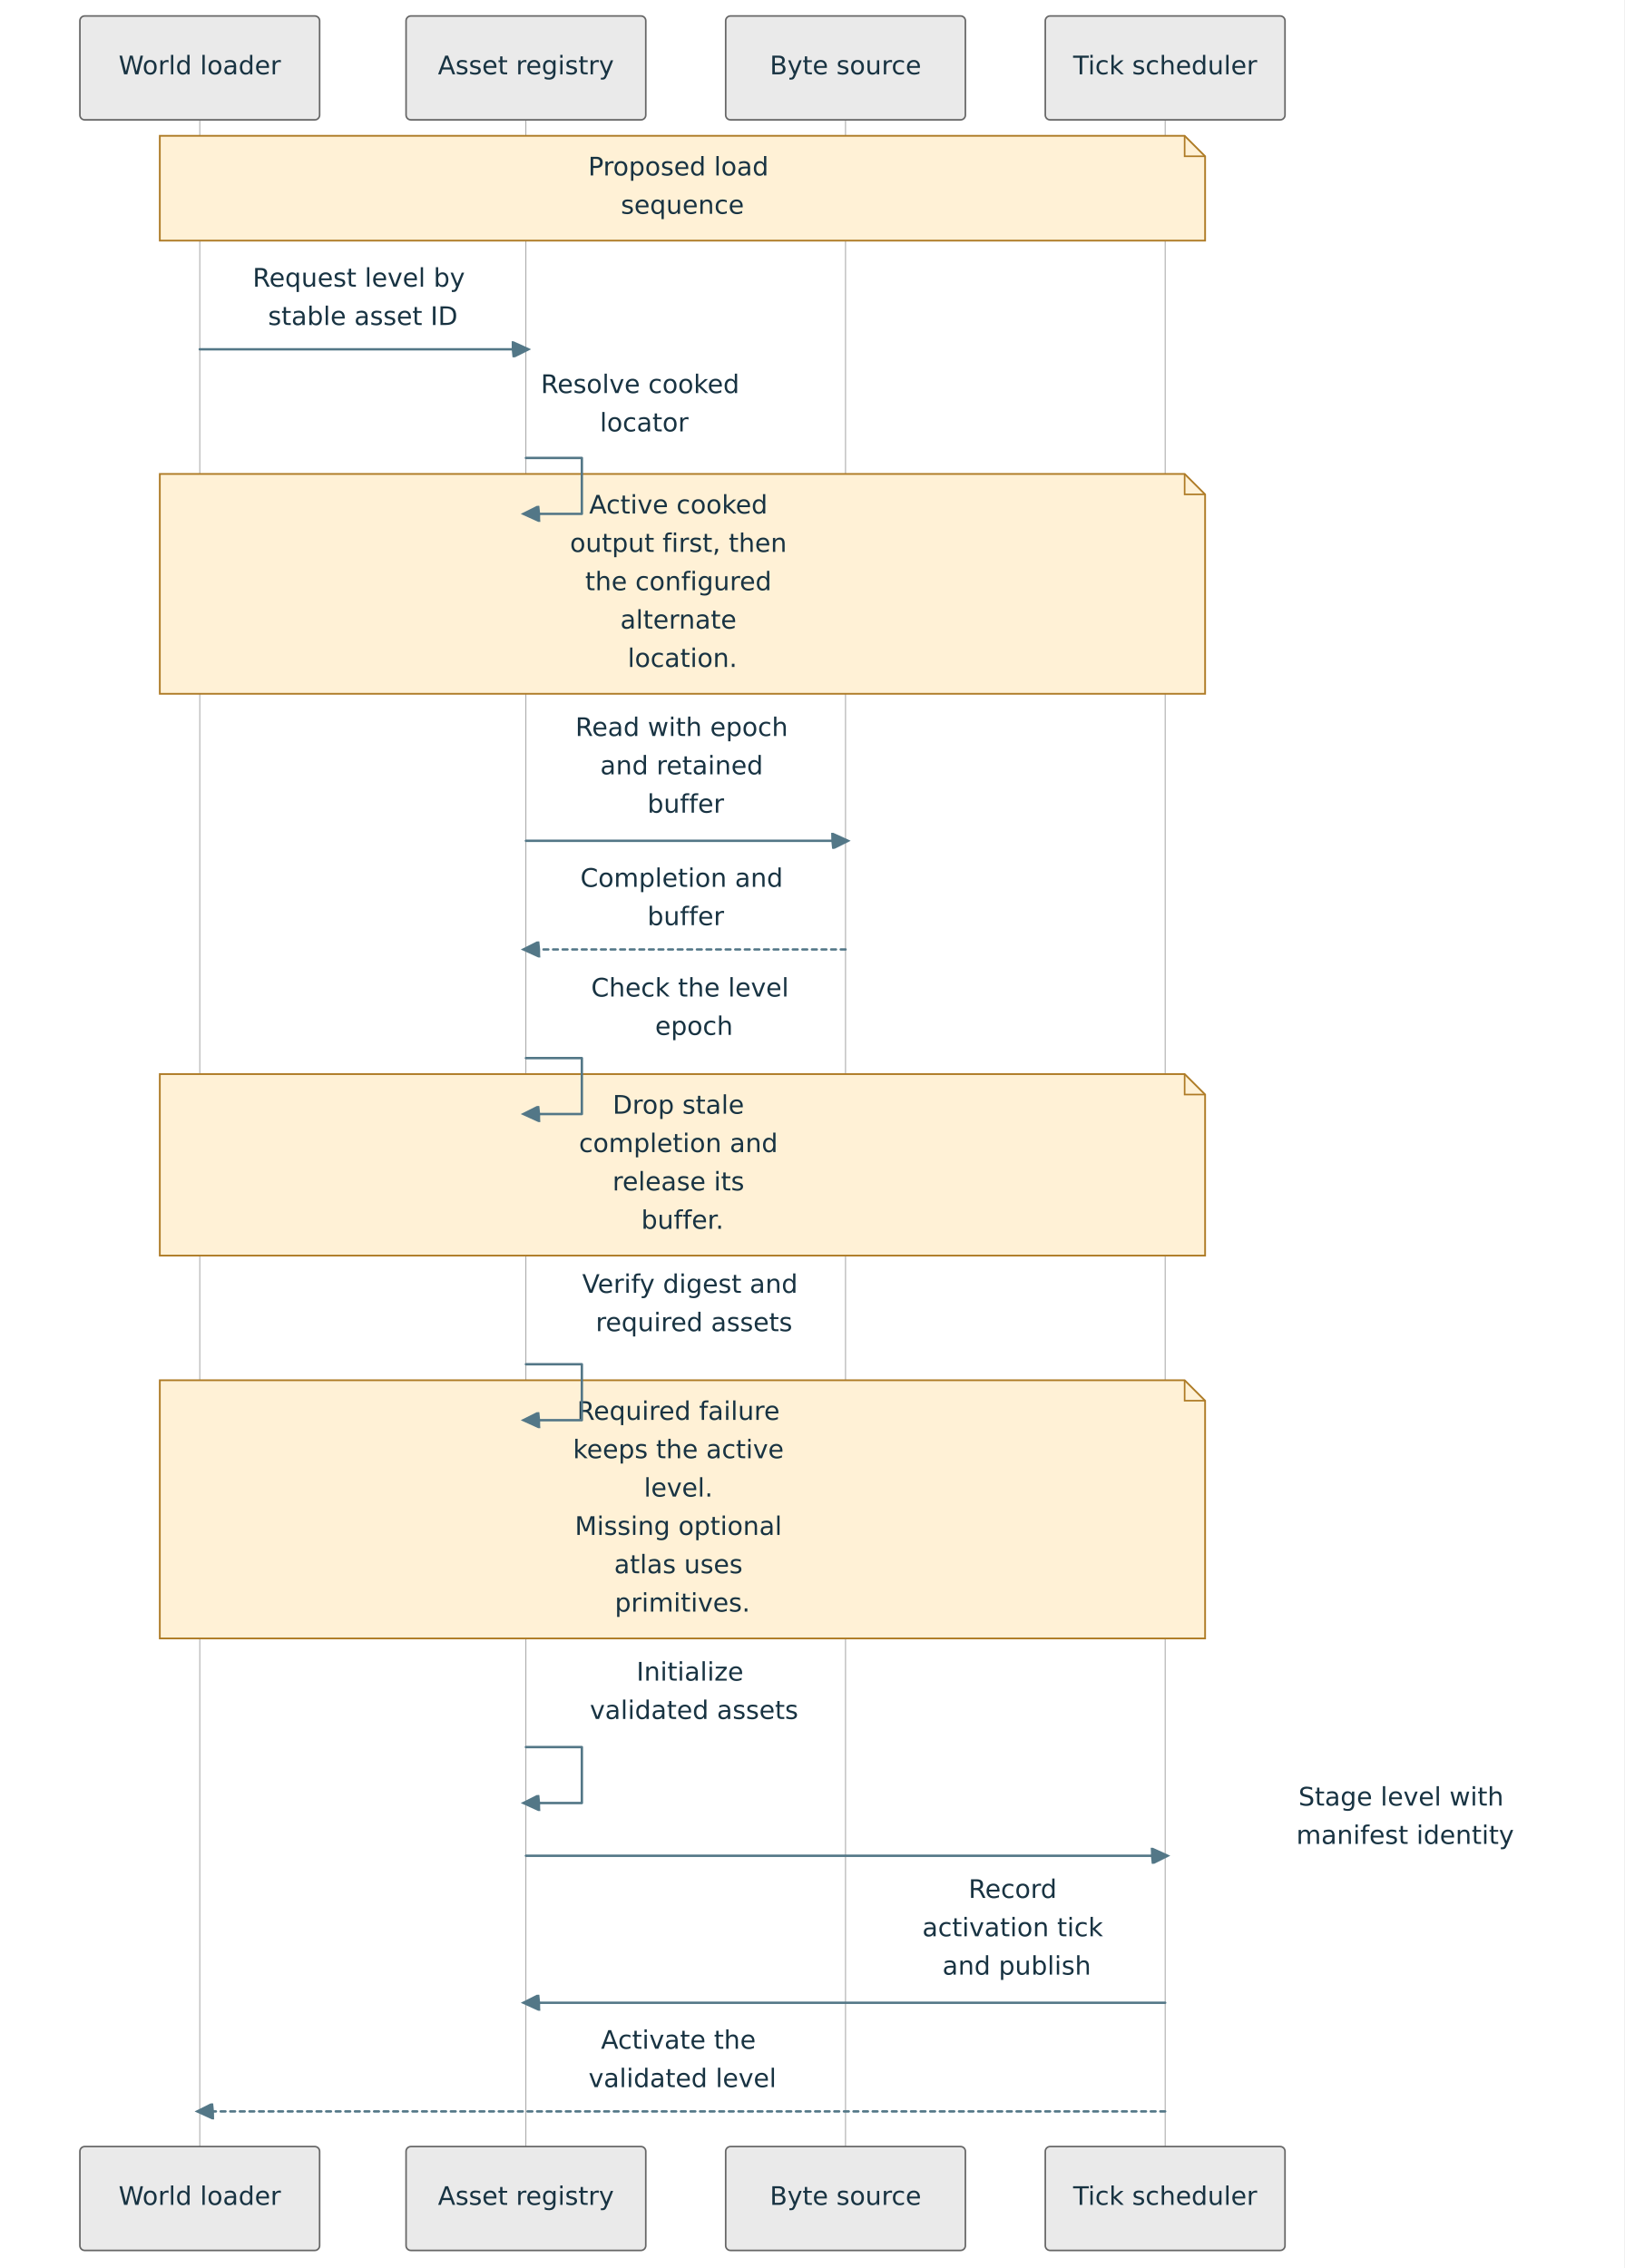
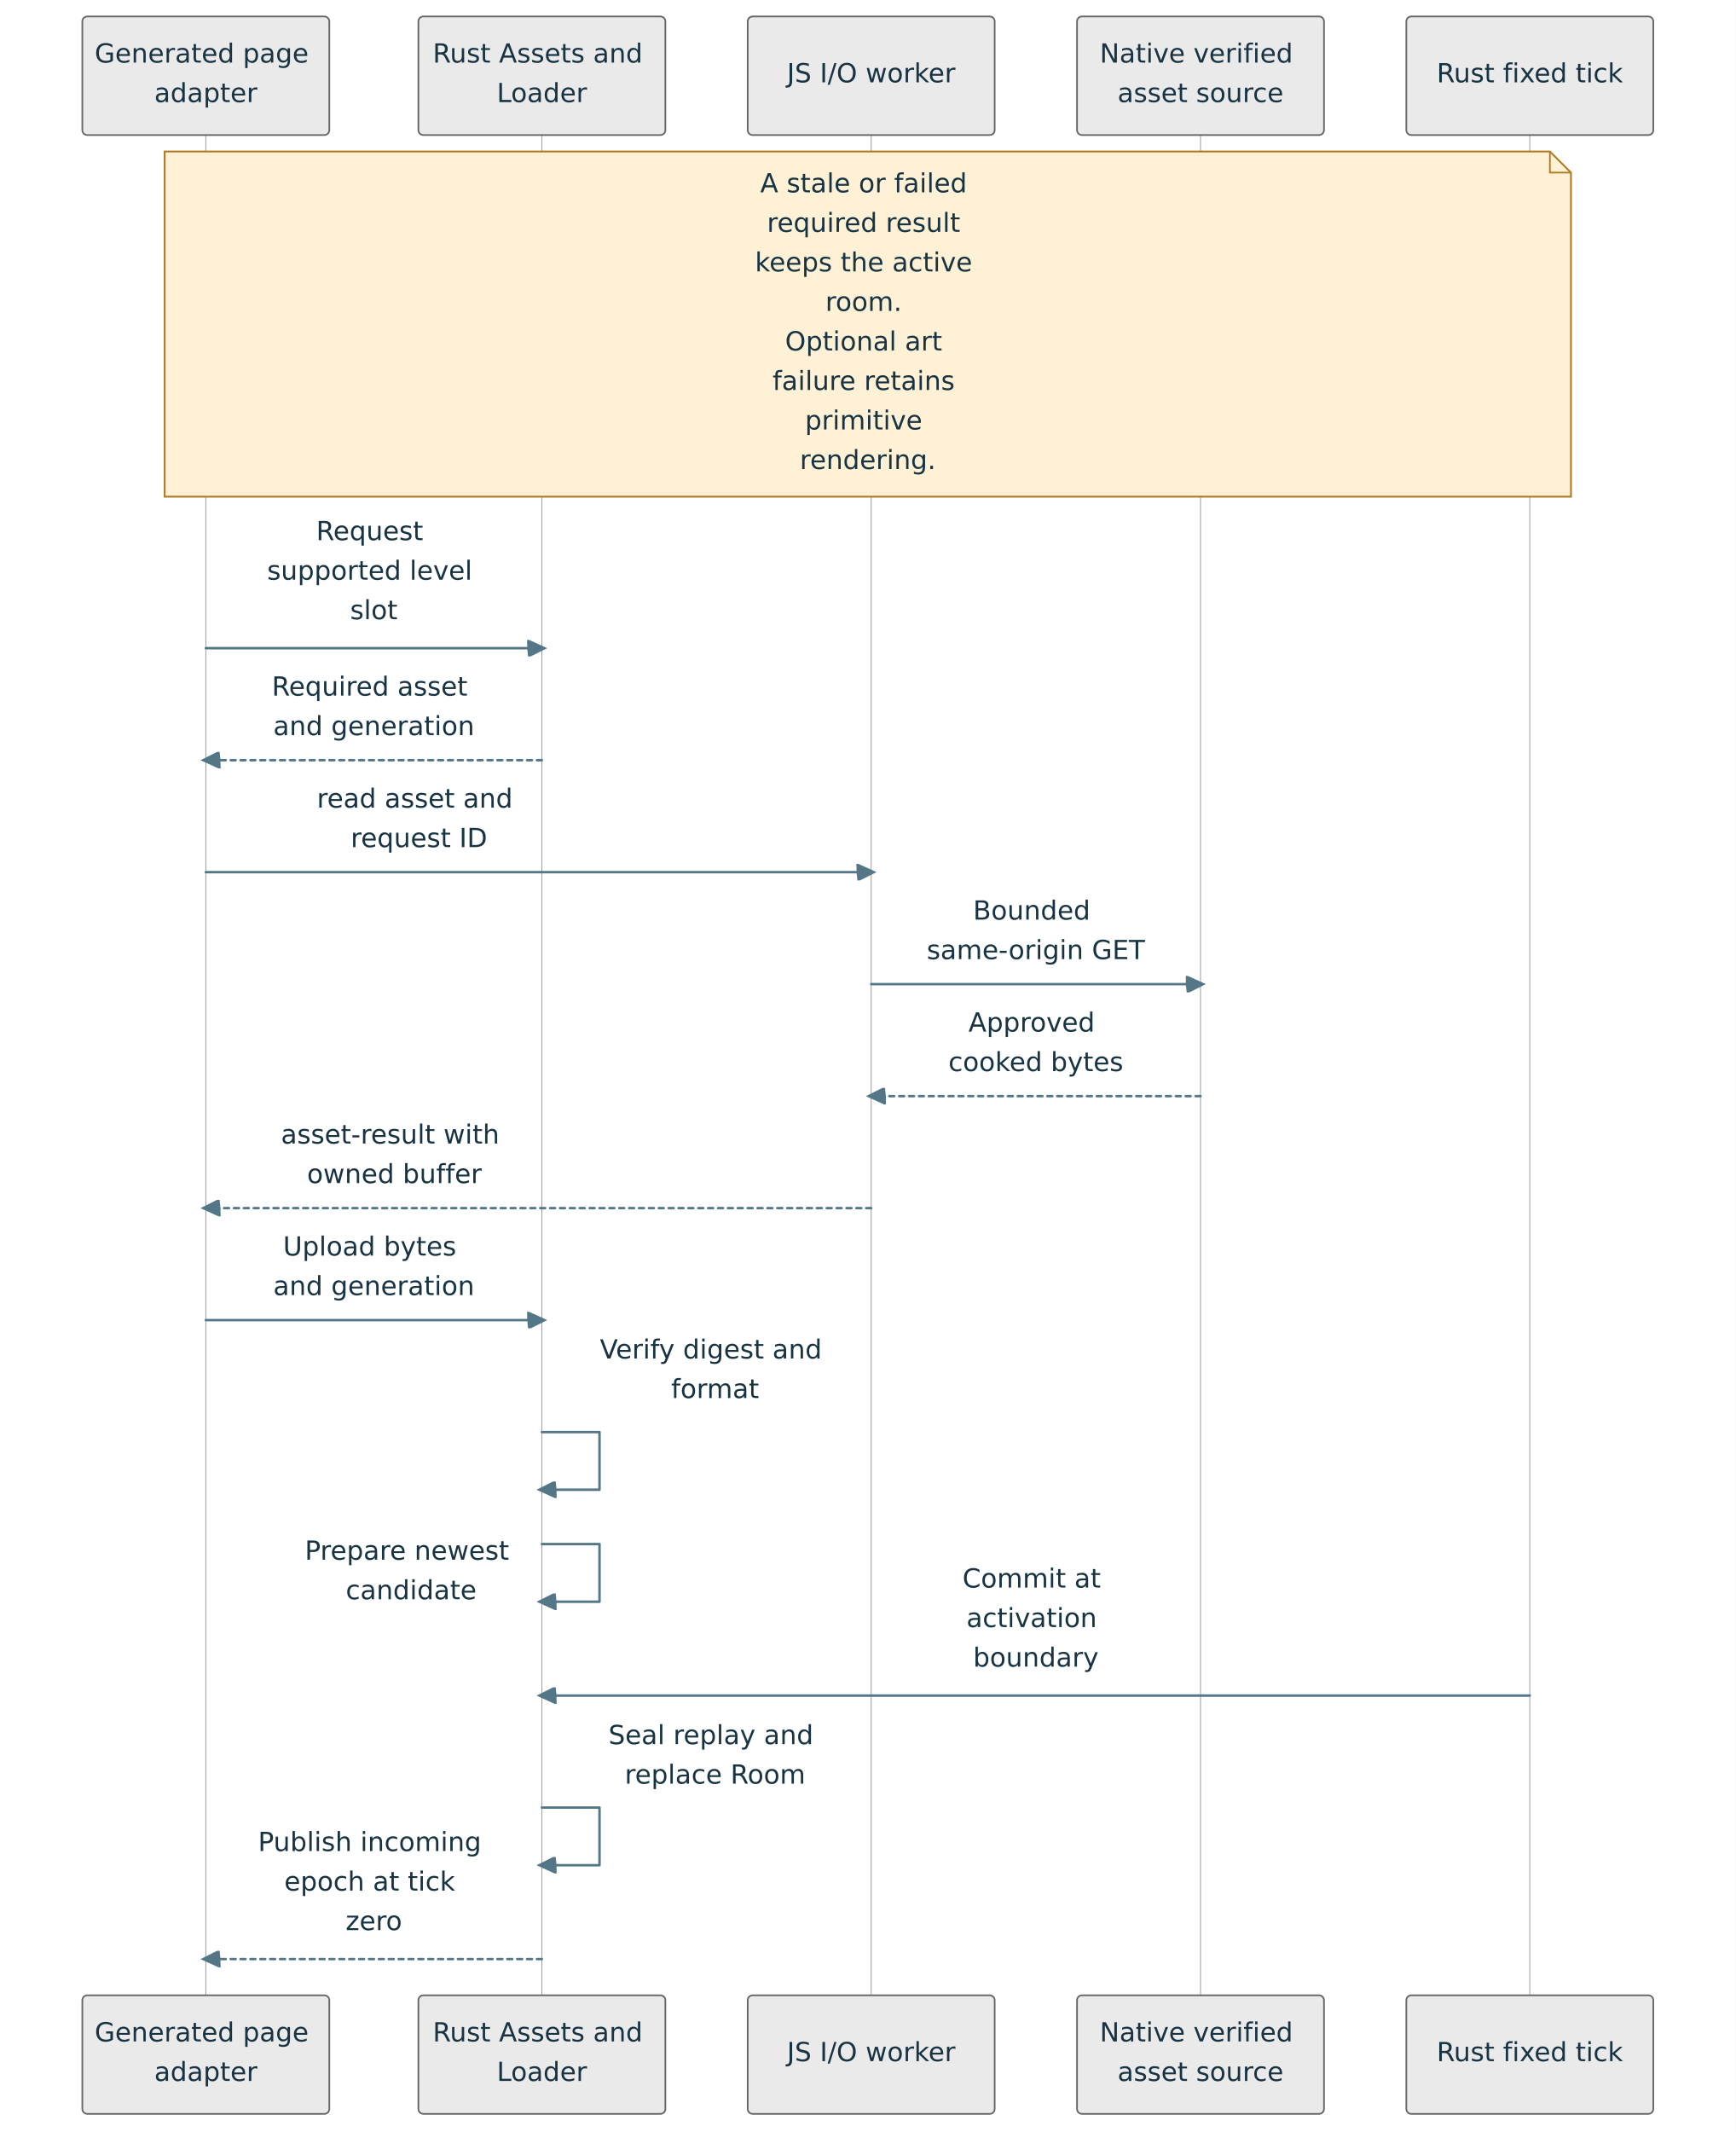
- <svg xmlns="http://www.w3.org/2000/svg" width="1016.311" height="1419.4" viewBox="-50 -10 1016.311 1419.4">
-   <rect x="-50" y="-10" width="1016.311" height="1419.4" fill="#ffffff" />
+ <svg xmlns="http://www.w3.org/2000/svg" width="1054.102" height="1294.6" viewBox="-50 -10 1054.102 1294.6">
+   <rect x="-50" y="-10" width="1054.102" height="1294.6" fill="#ffffff" />
  <defs>
    <marker id="arrow-0" viewBox="0 0 10 10" refX="5" refY="5" markerUnits="userSpaceOnUse" markerWidth="8" markerHeight="8" orient="auto">
      <path d="M 0 0 L 10 5 L 0 10 z" fill="#537787" stroke="#537787" stroke-width="1" stroke-dasharray="1,0" />
    </marker>
    <marker id="arrow-start-0" viewBox="0 0 10 10" refX="4.5" refY="5" markerUnits="userSpaceOnUse" markerWidth="8" markerHeight="8" orient="auto">
      <path d="M 0 5 L 10 10 L 10 0 z" fill="#537787" stroke="#537787" stroke-width="1" stroke-dasharray="1,0" />
    </marker>
    <marker id="arrow-seq-0" viewBox="-1 0 12 10" refX="7.9" refY="5" markerUnits="userSpaceOnUse" markerWidth="12" markerHeight="12" orient="auto-start-reverse">
      <path d="M -1 0 L 10 5 L 0 10 z" fill="#537787" stroke="#537787" stroke-width="1" stroke-dasharray="1,0" />
    </marker>
    <marker id="arrow-start-seq-0" viewBox="-1 0 12 10" refX="2.1" refY="5" markerUnits="userSpaceOnUse" markerWidth="12" markerHeight="12" orient="auto">
      <path d="M 11 0 L 0 5 L 11 10 z" fill="#537787" stroke="#537787" stroke-width="1" stroke-dasharray="1,0" />
    </marker>
  </defs>
-   <line x1="75.00" y1="65.00" x2="75.00" y2="1333.40" stroke="#999999" stroke-width="0.5" />
-   <line x1="279.10" y1="65.00" x2="279.10" y2="1333.40" stroke="#999999" stroke-width="0.5" />
-   <line x1="479.10" y1="65.00" x2="479.10" y2="1333.40" stroke="#999999" stroke-width="0.5" />
-   <line x1="679.10" y1="65.00" x2="679.10" y2="1333.40" stroke="#999999" stroke-width="0.5" />
-   <path d="M 50.00 75.00 L 691.30 75.00 L 704.10 87.80 L 704.10 140.60 L 50.00 140.60 Z" fill="#fff1d6" stroke="#ae7b26" stroke-width="1.1" />
-   <polyline points="691.30,75.00 691.30,87.80 704.10,87.80" fill="none" stroke="#ae7b26" stroke-width="1.0" />
-   <text x="377.05" y="99.80" text-anchor="middle" font-family="DejaVu Sans" font-size="16" fill="#183342">
-     <tspan x="377.05" dy="0.00">Proposed load</tspan>
-     <tspan x="377.05" dy="24.00">sequence</tspan>
+   <line x1="75.00" y1="72.00" x2="75.00" y2="1201.60" stroke="#999999" stroke-width="0.5" />
+   <line x1="279.10" y1="72.00" x2="279.10" y2="1201.60" stroke="#999999" stroke-width="0.5" />
+   <line x1="479.10" y1="72.00" x2="479.10" y2="1201.60" stroke="#999999" stroke-width="0.5" />
+   <line x1="679.10" y1="72.00" x2="679.10" y2="1201.60" stroke="#999999" stroke-width="0.5" />
+   <line x1="879.10" y1="72.00" x2="879.10" y2="1201.60" stroke="#999999" stroke-width="0.5" />
+   <path d="M 50.00 82.00 L 891.30 82.00 L 904.10 94.80 L 904.10 291.60 L 50.00 291.60 Z" fill="#fff1d6" stroke="#ae7b26" stroke-width="1.1" />
+   <polyline points="891.30,82.00 891.30,94.80 904.10,94.80" fill="none" stroke="#ae7b26" stroke-width="1.0" />
+   <text x="477.05" y="106.80" text-anchor="middle" font-family="DejaVu Sans" font-size="16" fill="#183342">
+     <tspan x="477.05" dy="0.00">A stale or failed</tspan>
+     <tspan x="477.05" dy="24.00">required result</tspan>
+     <tspan x="477.05" dy="24.00">keeps the active</tspan>
+     <tspan x="477.05" dy="24.00">room.</tspan>
+     <tspan x="477.05" dy="24.00">Optional art</tspan>
+     <tspan x="477.05" dy="24.00">failure retains</tspan>
+     <tspan x="477.05" dy="24.00">primitive</tspan>
+     <tspan x="477.05" dy="24.00">rendering.</tspan>
  </text>
-   <path d="M 50.00 286.60 L 691.30 286.60 L 704.10 299.40 L 704.10 424.20 L 50.00 424.20 Z" fill="#fff1d6" stroke="#ae7b26" stroke-width="1.1" />
-   <polyline points="691.30,286.60 691.30,299.40 704.10,299.40" fill="none" stroke="#ae7b26" stroke-width="1.0" />
-   <text x="377.05" y="311.40" text-anchor="middle" font-family="DejaVu Sans" font-size="16" fill="#183342">
-     <tspan x="377.05" dy="0.00">Active cooked</tspan>
-     <tspan x="377.05" dy="24.00">output first, then</tspan>
-     <tspan x="377.05" dy="24.00">the configured</tspan>
-     <tspan x="377.05" dy="24.00">alternate</tspan>
-     <tspan x="377.05" dy="24.00">location.</tspan>
-   </text>
-   <path d="M 50.00 662.20 L 691.30 662.20 L 704.10 675.00 L 704.10 775.80 L 50.00 775.80 Z" fill="#fff1d6" stroke="#ae7b26" stroke-width="1.1" />
-   <polyline points="691.30,662.20 691.30,675.00 704.10,675.00" fill="none" stroke="#ae7b26" stroke-width="1.0" />
-   <text x="377.05" y="687.00" text-anchor="middle" font-family="DejaVu Sans" font-size="16" fill="#183342">
-     <tspan x="377.05" dy="0.00">Drop stale</tspan>
-     <tspan x="377.05" dy="24.00">completion and</tspan>
-     <tspan x="377.05" dy="24.00">release its</tspan>
-     <tspan x="377.05" dy="24.00">buffer.</tspan>
-   </text>
-   <path d="M 50.00 853.80 L 691.30 853.80 L 704.10 866.60 L 704.10 1015.40 L 50.00 1015.40 Z" fill="#fff1d6" stroke="#ae7b26" stroke-width="1.1" />
-   <polyline points="691.30,853.80 691.30,866.60 704.10,866.60" fill="none" stroke="#ae7b26" stroke-width="1.0" />
-   <text x="377.05" y="878.60" text-anchor="middle" font-family="DejaVu Sans" font-size="16" fill="#183342">
-     <tspan x="377.05" dy="0.00">Required failure</tspan>
-     <tspan x="377.05" dy="24.00">keeps the active</tspan>
-     <tspan x="377.05" dy="24.00">level.</tspan>
-     <tspan x="377.05" dy="24.00">Missing optional</tspan>
-     <tspan x="377.05" dy="24.00">atlas uses</tspan>
-     <tspan x="377.05" dy="24.00">primitives.</tspan>
-   </text>
-   <path id="edge-0" class="edgePath" data-edge-id="edge-0" d="M 75.000,208.600 L 279.102,208.600" fill="none" stroke="#537787" stroke-width="1.5" marker-end="url(#arrow-seq-0)" stroke-linecap="round" stroke-linejoin="round" />
-   <rect class="edgeLabel sequenceEdgeLabel" data-edge-id="edge-0" data-label-kind="center" x="93.95" y="151.40" width="166.20" height="52.00" rx="2" ry="2" fill="rgba(248,250,252, 0.92)" fill-opacity="0.00" stroke="#537787" stroke-opacity="0.00" stroke-width="0.8" />
+   <path id="edge-0" class="edgePath" data-edge-id="edge-0" d="M 75.000,383.600 L 279.102,383.600" fill="none" stroke="#537787" stroke-width="1.5" marker-end="url(#arrow-seq-0)" stroke-linecap="round" stroke-linejoin="round" />
+   <rect class="edgeLabel sequenceEdgeLabel" data-edge-id="edge-0" data-label-kind="center" x="98.89" y="300.00" width="156.32" height="76.00" rx="2" ry="2" fill="rgba(248,250,252, 0.92)" fill-opacity="0.00" stroke="#537787" stroke-opacity="0.00" stroke-width="0.8" />
  <g class="edgeLabel" data-edge-id="edge-0" data-label-kind="center">
-     <text x="177.05" y="169.40" text-anchor="middle" font-family="DejaVu Sans" font-size="16" fill="#183342">
-       <tspan x="177.05" dy="0.00">Request level by</tspan>
-       <tspan x="177.05" dy="24.00">stable asset ID</tspan>
+     <text x="177.05" y="318.00" text-anchor="middle" font-family="DejaVu Sans" font-size="16" fill="#183342">
+       <tspan x="177.05" dy="0.00">Request</tspan>
+       <tspan x="177.05" dy="24.00">supported level</tspan>
+       <tspan x="177.05" dy="24.00">slot</tspan>
    </text>
  </g>
-   <path id="edge-1" class="edgePath" data-edge-id="edge-1" d="M 279.102,276.600 L 314.102,276.600 L 314.102,311.600 L 279.102,311.600" fill="none" stroke="#537787" stroke-width="1.5" marker-end="url(#arrow-seq-0)" stroke-linecap="round" stroke-linejoin="round" />
-   <rect class="edgeLabel sequenceEdgeLabel" data-edge-id="edge-1" data-label-kind="center" x="279.89" y="217.98" width="146.43" height="52.00" rx="2" ry="2" fill="rgba(248,250,252, 0.92)" fill-opacity="0.00" stroke="#537787" stroke-opacity="0.00" stroke-width="0.8" />
+   <path id="edge-1" class="edgePath" data-edge-id="edge-1" d="M 279.102,451.600 L 75.000,451.600" fill="none" stroke="#537787" stroke-width="1.5" marker-end="url(#arrow-seq-0)" stroke-dasharray="3 3" stroke-linecap="round" stroke-linejoin="round" />
+   <rect class="edgeLabel sequenceEdgeLabel" data-edge-id="edge-1" data-label-kind="center" x="103.84" y="394.40" width="146.43" height="52.00" rx="2" ry="2" fill="rgba(248,250,252, 0.92)" fill-opacity="0.00" stroke="#537787" stroke-opacity="0.00" stroke-width="0.8" />
  <g class="edgeLabel" data-edge-id="edge-1" data-label-kind="center">
-     <text x="353.10" y="235.98" text-anchor="middle" font-family="DejaVu Sans" font-size="16" fill="#183342">
-       <tspan x="353.10" dy="0.00">Resolve cooked</tspan>
-       <tspan x="353.10" dy="24.00">locator</tspan>
+     <text x="177.05" y="412.40" text-anchor="middle" font-family="DejaVu Sans" font-size="16" fill="#183342">
+       <tspan x="177.05" dy="0.00">Required asset</tspan>
+       <tspan x="177.05" dy="24.00">and generation</tspan>
    </text>
  </g>
-   <path id="edge-2" class="edgePath" data-edge-id="edge-2" d="M 279.102,516.200 L 479.102,516.200" fill="none" stroke="#537787" stroke-width="1.5" marker-end="url(#arrow-seq-0)" stroke-linecap="round" stroke-linejoin="round" />
-   <rect class="edgeLabel sequenceEdgeLabel" data-edge-id="edge-2" data-label-kind="center" x="300.94" y="432.60" width="156.32" height="76.00" rx="2" ry="2" fill="rgba(248,250,252, 0.92)" fill-opacity="0.00" stroke="#537787" stroke-opacity="0.00" stroke-width="0.8" />
+   <path id="edge-2" class="edgePath" data-edge-id="edge-2" d="M 75.000,519.600 L 479.102,519.600" fill="none" stroke="#537787" stroke-width="1.5" marker-end="url(#arrow-seq-0)" stroke-linecap="round" stroke-linejoin="round" />
+   <rect class="edgeLabel sequenceEdgeLabel" data-edge-id="edge-2" data-label-kind="center" x="131.25" y="462.40" width="146.43" height="52.00" rx="2" ry="2" fill="rgba(248,250,252, 0.92)" fill-opacity="0.00" stroke="#537787" stroke-opacity="0.00" stroke-width="0.8" />
  <g class="edgeLabel" data-edge-id="edge-2" data-label-kind="center">
-     <text x="379.10" y="450.60" text-anchor="middle" font-family="DejaVu Sans" font-size="16" fill="#183342">
-       <tspan x="379.10" dy="0.00">Read with epoch</tspan>
-       <tspan x="379.10" dy="24.00">and retained</tspan>
-       <tspan x="379.10" dy="24.00">buffer</tspan>
+     <text x="204.46" y="480.40" text-anchor="middle" font-family="DejaVu Sans" font-size="16" fill="#183342">
+       <tspan x="204.46" dy="0.00">read asset and</tspan>
+       <tspan x="204.46" dy="24.00">request ID</tspan>
    </text>
  </g>
-   <path id="edge-3" class="edgePath" data-edge-id="edge-3" d="M 479.102,584.200 L 279.102,584.200" fill="none" stroke="#537787" stroke-width="1.5" marker-end="url(#arrow-seq-0)" stroke-dasharray="3 3" stroke-linecap="round" stroke-linejoin="round" />
-   <rect class="edgeLabel sequenceEdgeLabel" data-edge-id="edge-3" data-label-kind="center" x="305.89" y="527.00" width="146.43" height="52.00" rx="2" ry="2" fill="rgba(248,250,252, 0.92)" fill-opacity="0.00" stroke="#537787" stroke-opacity="0.00" stroke-width="0.8" />
+   <path id="edge-3" class="edgePath" data-edge-id="edge-3" d="M 479.102,587.600 L 679.102,587.600" fill="none" stroke="#537787" stroke-width="1.5" marker-end="url(#arrow-seq-0)" stroke-linecap="round" stroke-linejoin="round" />
+   <rect class="edgeLabel sequenceEdgeLabel" data-edge-id="edge-3" data-label-kind="center" x="500.94" y="530.40" width="156.32" height="52.00" rx="2" ry="2" fill="rgba(248,250,252, 0.92)" fill-opacity="0.00" stroke="#537787" stroke-opacity="0.00" stroke-width="0.8" />
  <g class="edgeLabel" data-edge-id="edge-3" data-label-kind="center">
-     <text x="379.10" y="545.00" text-anchor="middle" font-family="DejaVu Sans" font-size="16" fill="#183342">
-       <tspan x="379.10" dy="0.00">Completion and</tspan>
-       <tspan x="379.10" dy="24.00">buffer</tspan>
+     <text x="579.10" y="548.40" text-anchor="middle" font-family="DejaVu Sans" font-size="16" fill="#183342">
+       <tspan x="579.10" dy="0.00">Bounded</tspan>
+       <tspan x="579.10" dy="24.00">same-origin GET</tspan>
    </text>
  </g>
-   <path id="edge-4" class="edgePath" data-edge-id="edge-4" d="M 279.102,652.200 L 314.102,652.200 L 314.102,687.200 L 279.102,687.200" fill="none" stroke="#537787" stroke-width="1.5" marker-end="url(#arrow-seq-0)" stroke-linecap="round" stroke-linejoin="round" />
-   <rect class="edgeLabel sequenceEdgeLabel" data-edge-id="edge-4" data-label-kind="center" x="306.14" y="595.68" width="156.32" height="52.00" rx="2" ry="2" fill="rgba(248,250,252, 0.92)" fill-opacity="0.00" stroke="#537787" stroke-opacity="0.00" stroke-width="0.8" />
+   <path id="edge-4" class="edgePath" data-edge-id="edge-4" d="M 679.102,655.600 L 479.102,655.600" fill="none" stroke="#537787" stroke-width="1.5" marker-end="url(#arrow-seq-0)" stroke-dasharray="3 3" stroke-linecap="round" stroke-linejoin="round" />
+   <rect class="edgeLabel sequenceEdgeLabel" data-edge-id="edge-4" data-label-kind="center" x="515.78" y="598.40" width="126.65" height="52.00" rx="2" ry="2" fill="rgba(248,250,252, 0.92)" fill-opacity="0.00" stroke="#537787" stroke-opacity="0.00" stroke-width="0.8" />
  <g class="edgeLabel" data-edge-id="edge-4" data-label-kind="center">
-     <text x="384.30" y="613.68" text-anchor="middle" font-family="DejaVu Sans" font-size="16" fill="#183342">
-       <tspan x="384.30" dy="0.00">Check the level</tspan>
-       <tspan x="384.30" dy="24.00">epoch</tspan>
+     <text x="579.10" y="616.40" text-anchor="middle" font-family="DejaVu Sans" font-size="16" fill="#183342">
+       <tspan x="579.10" dy="0.00">Approved</tspan>
+       <tspan x="579.10" dy="24.00">cooked bytes</tspan>
    </text>
  </g>
-   <path id="edge-5" class="edgePath" data-edge-id="edge-5" d="M 279.102,843.800 L 314.102,843.800 L 314.102,878.800 L 279.102,878.800" fill="none" stroke="#537787" stroke-width="1.5" marker-end="url(#arrow-seq-0)" stroke-linecap="round" stroke-linejoin="round" />
-   <rect class="edgeLabel sequenceEdgeLabel" data-edge-id="edge-5" data-label-kind="center" x="296.26" y="781.11" width="176.09" height="52.00" rx="2" ry="2" fill="rgba(248,250,252, 0.92)" fill-opacity="0.00" stroke="#537787" stroke-opacity="0.00" stroke-width="0.8" />
+   <path id="edge-5" class="edgePath" data-edge-id="edge-5" d="M 479.102,723.600 L 75.000,723.600" fill="none" stroke="#537787" stroke-width="1.5" marker-end="url(#arrow-seq-0)" stroke-dasharray="3 3" stroke-linecap="round" stroke-linejoin="round" />
+   <rect class="edgeLabel sequenceEdgeLabel" data-edge-id="edge-5" data-label-kind="center" x="101.46" y="666.40" width="176.09" height="52.00" rx="2" ry="2" fill="rgba(248,250,252, 0.92)" fill-opacity="0.00" stroke="#537787" stroke-opacity="0.00" stroke-width="0.8" />
  <g class="edgeLabel" data-edge-id="edge-5" data-label-kind="center">
-     <text x="384.30" y="799.11" text-anchor="middle" font-family="DejaVu Sans" font-size="16" fill="#183342">
-       <tspan x="384.30" dy="0.00">Verify digest and</tspan>
-       <tspan x="384.30" dy="24.00">required assets</tspan>
+     <text x="189.51" y="684.40" text-anchor="middle" font-family="DejaVu Sans" font-size="16" fill="#183342">
+       <tspan x="189.51" dy="0.00">asset-result with</tspan>
+       <tspan x="189.51" dy="24.00">owned buffer</tspan>
    </text>
  </g>
-   <path id="edge-6" class="edgePath" data-edge-id="edge-6" d="M 279.102,1083.400 L 314.102,1083.400 L 314.102,1118.400 L 279.102,1118.400" fill="none" stroke="#537787" stroke-width="1.5" marker-end="url(#arrow-seq-0)" stroke-linecap="round" stroke-linejoin="round" />
-   <rect class="edgeLabel sequenceEdgeLabel" data-edge-id="edge-6" data-label-kind="center" x="301.20" y="1023.79" width="166.20" height="52.00" rx="2" ry="2" fill="rgba(248,250,252, 0.92)" fill-opacity="0.00" stroke="#537787" stroke-opacity="0.00" stroke-width="0.8" />
+   <path id="edge-6" class="edgePath" data-edge-id="edge-6" d="M 75.000,791.600 L 279.102,791.600" fill="none" stroke="#537787" stroke-width="1.5" marker-end="url(#arrow-seq-0)" stroke-linecap="round" stroke-linejoin="round" />
+   <rect class="edgeLabel sequenceEdgeLabel" data-edge-id="edge-6" data-label-kind="center" x="103.84" y="734.40" width="146.43" height="52.00" rx="2" ry="2" fill="rgba(248,250,252, 0.92)" fill-opacity="0.00" stroke="#537787" stroke-opacity="0.00" stroke-width="0.8" />
  <g class="edgeLabel" data-edge-id="edge-6" data-label-kind="center">
-     <text x="384.30" y="1041.79" text-anchor="middle" font-family="DejaVu Sans" font-size="16" fill="#183342">
-       <tspan x="384.30" dy="0.00">Initialize</tspan>
-       <tspan x="384.30" dy="24.00">validated assets</tspan>
+     <text x="177.05" y="752.40" text-anchor="middle" font-family="DejaVu Sans" font-size="16" fill="#183342">
+       <tspan x="177.05" dy="0.00">Upload bytes</tspan>
+       <tspan x="177.05" dy="24.00">and generation</tspan>
    </text>
  </g>
-   <path id="edge-7" class="edgePath" data-edge-id="edge-7" d="M 279.102,1151.400 L 679.102,1151.400" fill="none" stroke="#537787" stroke-width="1.5" marker-end="url(#arrow-seq-0)" stroke-linecap="round" stroke-linejoin="round" />
-   <rect class="edgeLabel sequenceEdgeLabel" data-edge-id="edge-7" data-label-kind="center" x="741.22" y="1102.00" width="176.09" height="52.00" rx="2" ry="2" fill="rgba(248,250,252, 0.92)" fill-opacity="0.00" stroke="#537787" stroke-opacity="0.00" stroke-width="0.8" />
+   <path id="edge-7" class="edgePath" data-edge-id="edge-7" d="M 279.102,859.600 L 314.102,859.600 L 314.102,894.600 L 279.102,894.600" fill="none" stroke="#537787" stroke-width="1.5" marker-end="url(#arrow-seq-0)" stroke-linecap="round" stroke-linejoin="round" />
+   <rect class="edgeLabel sequenceEdgeLabel" data-edge-id="edge-7" data-label-kind="center" x="296.26" y="796.91" width="176.09" height="52.00" rx="2" ry="2" fill="rgba(248,250,252, 0.92)" fill-opacity="0.00" stroke="#537787" stroke-opacity="0.00" stroke-width="0.8" />
  <g class="edgeLabel" data-edge-id="edge-7" data-label-kind="center">
-     <text x="829.27" y="1120.00" text-anchor="middle" font-family="DejaVu Sans" font-size="16" fill="#183342">
-       <tspan x="829.27" dy="0.00">Stage level with</tspan>
-       <tspan x="829.27" dy="24.00">manifest identity</tspan>
+     <text x="384.30" y="814.91" text-anchor="middle" font-family="DejaVu Sans" font-size="16" fill="#183342">
+       <tspan x="384.30" dy="0.00">Verify digest and</tspan>
+       <tspan x="384.30" dy="24.00">format</tspan>
    </text>
  </g>
-   <path id="edge-8" class="edgePath" data-edge-id="edge-8" d="M 679.102,1243.400 L 279.102,1243.400" fill="none" stroke="#537787" stroke-width="1.5" marker-end="url(#arrow-seq-0)" stroke-linecap="round" stroke-linejoin="round" />
-   <rect class="edgeLabel sequenceEdgeLabel" data-edge-id="edge-8" data-label-kind="center" x="508.07" y="1159.80" width="156.32" height="76.00" rx="2" ry="2" fill="rgba(248,250,252, 0.92)" fill-opacity="0.00" stroke="#537787" stroke-opacity="0.00" stroke-width="0.8" />
+   <path id="edge-8" class="edgePath" data-edge-id="edge-8" d="M 279.102,927.600 L 314.102,927.600 L 314.102,962.600 L 279.102,962.600" fill="none" stroke="#537787" stroke-width="1.5" marker-end="url(#arrow-seq-0)" stroke-linecap="round" stroke-linejoin="round" />
+   <rect class="edgeLabel sequenceEdgeLabel" data-edge-id="edge-8" data-label-kind="center" x="126.49" y="919.10" width="146.43" height="52.00" rx="2" ry="2" fill="rgba(248,250,252, 0.92)" fill-opacity="0.00" stroke="#537787" stroke-opacity="0.00" stroke-width="0.8" />
  <g class="edgeLabel" data-edge-id="edge-8" data-label-kind="center">
-     <text x="586.23" y="1177.80" text-anchor="middle" font-family="DejaVu Sans" font-size="16" fill="#183342">
-       <tspan x="586.23" dy="0.00">Record</tspan>
-       <tspan x="586.23" dy="24.00">activation tick</tspan>
-       <tspan x="586.23" dy="24.00">and publish</tspan>
+     <text x="199.70" y="937.10" text-anchor="middle" font-family="DejaVu Sans" font-size="16" fill="#183342">
+       <tspan x="199.70" dy="0.00">Prepare newest</tspan>
+       <tspan x="199.70" dy="24.00">candidate</tspan>
    </text>
  </g>
-   <path id="edge-9" class="edgePath" data-edge-id="edge-9" d="M 679.102,1311.400 L 75.000,1311.400" fill="none" stroke="#537787" stroke-width="1.5" marker-end="url(#arrow-seq-0)" stroke-dasharray="3 3" stroke-linecap="round" stroke-linejoin="round" />
-   <rect class="edgeLabel sequenceEdgeLabel" data-edge-id="edge-9" data-label-kind="center" x="298.89" y="1254.20" width="156.32" height="52.00" rx="2" ry="2" fill="rgba(248,250,252, 0.92)" fill-opacity="0.00" stroke="#537787" stroke-opacity="0.00" stroke-width="0.8" />
+   <path id="edge-9" class="edgePath" data-edge-id="edge-9" d="M 879.102,1019.600 L 279.102,1019.600" fill="none" stroke="#537787" stroke-width="1.5" marker-end="url(#arrow-seq-0)" stroke-linecap="round" stroke-linejoin="round" />
+   <rect class="edgeLabel sequenceEdgeLabel" data-edge-id="edge-9" data-label-kind="center" x="525.66" y="936.00" width="106.88" height="76.00" rx="2" ry="2" fill="rgba(248,250,252, 0.92)" fill-opacity="0.00" stroke="#537787" stroke-opacity="0.00" stroke-width="0.8" />
  <g class="edgeLabel" data-edge-id="edge-9" data-label-kind="center">
-     <text x="377.05" y="1272.20" text-anchor="middle" font-family="DejaVu Sans" font-size="16" fill="#183342">
-       <tspan x="377.05" dy="0.00">Activate the</tspan>
-       <tspan x="377.05" dy="24.00">validated level</tspan>
+     <text x="579.10" y="954.00" text-anchor="middle" font-family="DejaVu Sans" font-size="16" fill="#183342">
+       <tspan x="579.10" dy="0.00">Commit at</tspan>
+       <tspan x="579.10" dy="24.00">activation</tspan>
+       <tspan x="579.10" dy="24.00">boundary</tspan>
    </text>
  </g>
-   <rect x="404.10" y="0.00" width="150.00" height="65.00" rx="3" ry="3" fill="#EAEAEA" stroke="#666666" stroke-width="1.0" />
-   <text x="479.10" y="36.50" text-anchor="middle" font-family="DejaVu Sans" font-size="16" fill="#183342">
-     <tspan x="479.10" dy="0.00">Byte source</tspan>
+   <path id="edge-10" class="edgePath" data-edge-id="edge-10" d="M 279.102,1087.600 L 314.102,1087.600 L 314.102,1122.600 L 279.102,1122.600" fill="none" stroke="#537787" stroke-width="1.5" marker-end="url(#arrow-seq-0)" stroke-linecap="round" stroke-linejoin="round" />
+   <rect class="edgeLabel sequenceEdgeLabel" data-edge-id="edge-10" data-label-kind="center" x="306.14" y="1031.08" width="156.32" height="52.00" rx="2" ry="2" fill="rgba(248,250,252, 0.92)" fill-opacity="0.00" stroke="#537787" stroke-opacity="0.00" stroke-width="0.8" />
+   <g class="edgeLabel" data-edge-id="edge-10" data-label-kind="center">
+     <text x="384.30" y="1049.08" text-anchor="middle" font-family="DejaVu Sans" font-size="16" fill="#183342">
+       <tspan x="384.30" dy="0.00">Seal replay and</tspan>
+       <tspan x="384.30" dy="24.00">replace Room</tspan>
+     </text>
+   </g>
+   <path id="edge-11" class="edgePath" data-edge-id="edge-11" d="M 279.102,1179.600 L 75.000,1179.600" fill="none" stroke="#537787" stroke-width="1.5" marker-end="url(#arrow-seq-0)" stroke-dasharray="3 3" stroke-linecap="round" stroke-linejoin="round" />
+   <rect class="edgeLabel sequenceEdgeLabel" data-edge-id="edge-11" data-label-kind="center" x="93.95" y="1096.00" width="166.20" height="76.00" rx="2" ry="2" fill="rgba(248,250,252, 0.92)" fill-opacity="0.00" stroke="#537787" stroke-opacity="0.00" stroke-width="0.8" />
+   <g class="edgeLabel" data-edge-id="edge-11" data-label-kind="center">
+     <text x="177.05" y="1114.00" text-anchor="middle" font-family="DejaVu Sans" font-size="16" fill="#183342">
+       <tspan x="177.05" dy="0.00">Publish incoming</tspan>
+       <tspan x="177.05" dy="24.00">epoch at tick</tspan>
+       <tspan x="177.05" dy="24.00">zero</tspan>
+     </text>
+   </g>
+   <rect x="0.00" y="0.00" width="150.00" height="72.00" rx="3" ry="3" fill="#EAEAEA" stroke="#666666" stroke-width="1.0" />
+   <text x="75.00" y="28.00" text-anchor="middle" font-family="DejaVu Sans" font-size="16" fill="#183342">
+     <tspan x="75.00" dy="0.00">Generated page</tspan>
+     <tspan x="75.00" dy="24.00">adapter</tspan>
  </text>
-   <rect x="204.10" y="0.00" width="150.00" height="65.00" rx="3" ry="3" fill="#EAEAEA" stroke="#666666" stroke-width="1.0" />
-   <text x="279.10" y="36.50" text-anchor="middle" font-family="DejaVu Sans" font-size="16" fill="#183342">
-     <tspan x="279.10" dy="0.00">Asset registry</tspan>
+   <rect x="604.10" y="0.00" width="150.00" height="72.00" rx="3" ry="3" fill="#EAEAEA" stroke="#666666" stroke-width="1.0" />
+   <text x="679.10" y="28.00" text-anchor="middle" font-family="DejaVu Sans" font-size="16" fill="#183342">
+     <tspan x="679.10" dy="0.00">Native verified</tspan>
+     <tspan x="679.10" dy="24.00">asset source</tspan>
  </text>
-   <rect x="604.10" y="0.00" width="150.00" height="65.00" rx="3" ry="3" fill="#EAEAEA" stroke="#666666" stroke-width="1.0" />
-   <text x="679.10" y="36.50" text-anchor="middle" font-family="DejaVu Sans" font-size="16" fill="#183342">
-     <tspan x="679.10" dy="0.00">Tick scheduler</tspan>
+   <rect x="404.10" y="0.00" width="150.00" height="72.00" rx="3" ry="3" fill="#EAEAEA" stroke="#666666" stroke-width="1.0" />
+   <text x="479.10" y="40.00" text-anchor="middle" font-family="DejaVu Sans" font-size="16" fill="#183342">
+     <tspan x="479.10" dy="0.00">JS I/O worker</tspan>
  </text>
-   <rect x="0.00" y="0.00" width="150.00" height="65.00" rx="3" ry="3" fill="#EAEAEA" stroke="#666666" stroke-width="1.0" />
-   <text x="75.00" y="36.50" text-anchor="middle" font-family="DejaVu Sans" font-size="16" fill="#183342">
-     <tspan x="75.00" dy="0.00">World loader</tspan>
+   <rect x="204.10" y="0.00" width="150.00" height="72.00" rx="3" ry="3" fill="#EAEAEA" stroke="#666666" stroke-width="1.0" />
+   <text x="279.10" y="28.00" text-anchor="middle" font-family="DejaVu Sans" font-size="16" fill="#183342">
+     <tspan x="279.10" dy="0.00">Rust Assets and</tspan>
+     <tspan x="279.10" dy="24.00">Loader</tspan>
  </text>
-   <rect x="0.00" y="1333.40" width="150.00" height="65.00" rx="3" ry="3" fill="#EAEAEA" stroke="#666666" stroke-width="1.0" />
-   <text x="75.00" y="1369.90" text-anchor="middle" font-family="DejaVu Sans" font-size="16" fill="#183342">
-     <tspan x="75.00" dy="0.00">World loader</tspan>
+   <rect x="804.10" y="0.00" width="150.00" height="72.00" rx="3" ry="3" fill="#EAEAEA" stroke="#666666" stroke-width="1.0" />
+   <text x="879.10" y="40.00" text-anchor="middle" font-family="DejaVu Sans" font-size="16" fill="#183342">
+     <tspan x="879.10" dy="0.00">Rust fixed tick</tspan>
  </text>
-   <rect x="204.10" y="1333.40" width="150.00" height="65.00" rx="3" ry="3" fill="#EAEAEA" stroke="#666666" stroke-width="1.0" />
-   <text x="279.10" y="1369.90" text-anchor="middle" font-family="DejaVu Sans" font-size="16" fill="#183342">
-     <tspan x="279.10" dy="0.00">Asset registry</tspan>
+   <rect x="0.00" y="1201.60" width="150.00" height="72.00" rx="3" ry="3" fill="#EAEAEA" stroke="#666666" stroke-width="1.0" />
+   <text x="75.00" y="1229.60" text-anchor="middle" font-family="DejaVu Sans" font-size="16" fill="#183342">
+     <tspan x="75.00" dy="0.00">Generated page</tspan>
+     <tspan x="75.00" dy="24.00">adapter</tspan>
  </text>
-   <rect x="404.10" y="1333.40" width="150.00" height="65.00" rx="3" ry="3" fill="#EAEAEA" stroke="#666666" stroke-width="1.0" />
-   <text x="479.10" y="1369.90" text-anchor="middle" font-family="DejaVu Sans" font-size="16" fill="#183342">
-     <tspan x="479.10" dy="0.00">Byte source</tspan>
+   <rect x="204.10" y="1201.60" width="150.00" height="72.00" rx="3" ry="3" fill="#EAEAEA" stroke="#666666" stroke-width="1.0" />
+   <text x="279.10" y="1229.60" text-anchor="middle" font-family="DejaVu Sans" font-size="16" fill="#183342">
+     <tspan x="279.10" dy="0.00">Rust Assets and</tspan>
+     <tspan x="279.10" dy="24.00">Loader</tspan>
  </text>
-   <rect x="604.10" y="1333.40" width="150.00" height="65.00" rx="3" ry="3" fill="#EAEAEA" stroke="#666666" stroke-width="1.0" />
-   <text x="679.10" y="1369.90" text-anchor="middle" font-family="DejaVu Sans" font-size="16" fill="#183342">
-     <tspan x="679.10" dy="0.00">Tick scheduler</tspan>
+   <rect x="404.10" y="1201.60" width="150.00" height="72.00" rx="3" ry="3" fill="#EAEAEA" stroke="#666666" stroke-width="1.0" />
+   <text x="479.10" y="1241.60" text-anchor="middle" font-family="DejaVu Sans" font-size="16" fill="#183342">
+     <tspan x="479.10" dy="0.00">JS I/O worker</tspan>
+   </text>
+   <rect x="604.10" y="1201.60" width="150.00" height="72.00" rx="3" ry="3" fill="#EAEAEA" stroke="#666666" stroke-width="1.0" />
+   <text x="679.10" y="1229.60" text-anchor="middle" font-family="DejaVu Sans" font-size="16" fill="#183342">
+     <tspan x="679.10" dy="0.00">Native verified</tspan>
+     <tspan x="679.10" dy="24.00">asset source</tspan>
+   </text>
+   <rect x="804.10" y="1201.60" width="150.00" height="72.00" rx="3" ry="3" fill="#EAEAEA" stroke="#666666" stroke-width="1.0" />
+   <text x="879.10" y="1241.60" text-anchor="middle" font-family="DejaVu Sans" font-size="16" fill="#183342">
+     <tspan x="879.10" dy="0.00">Rust fixed tick</tspan>
  </text>
</svg>
